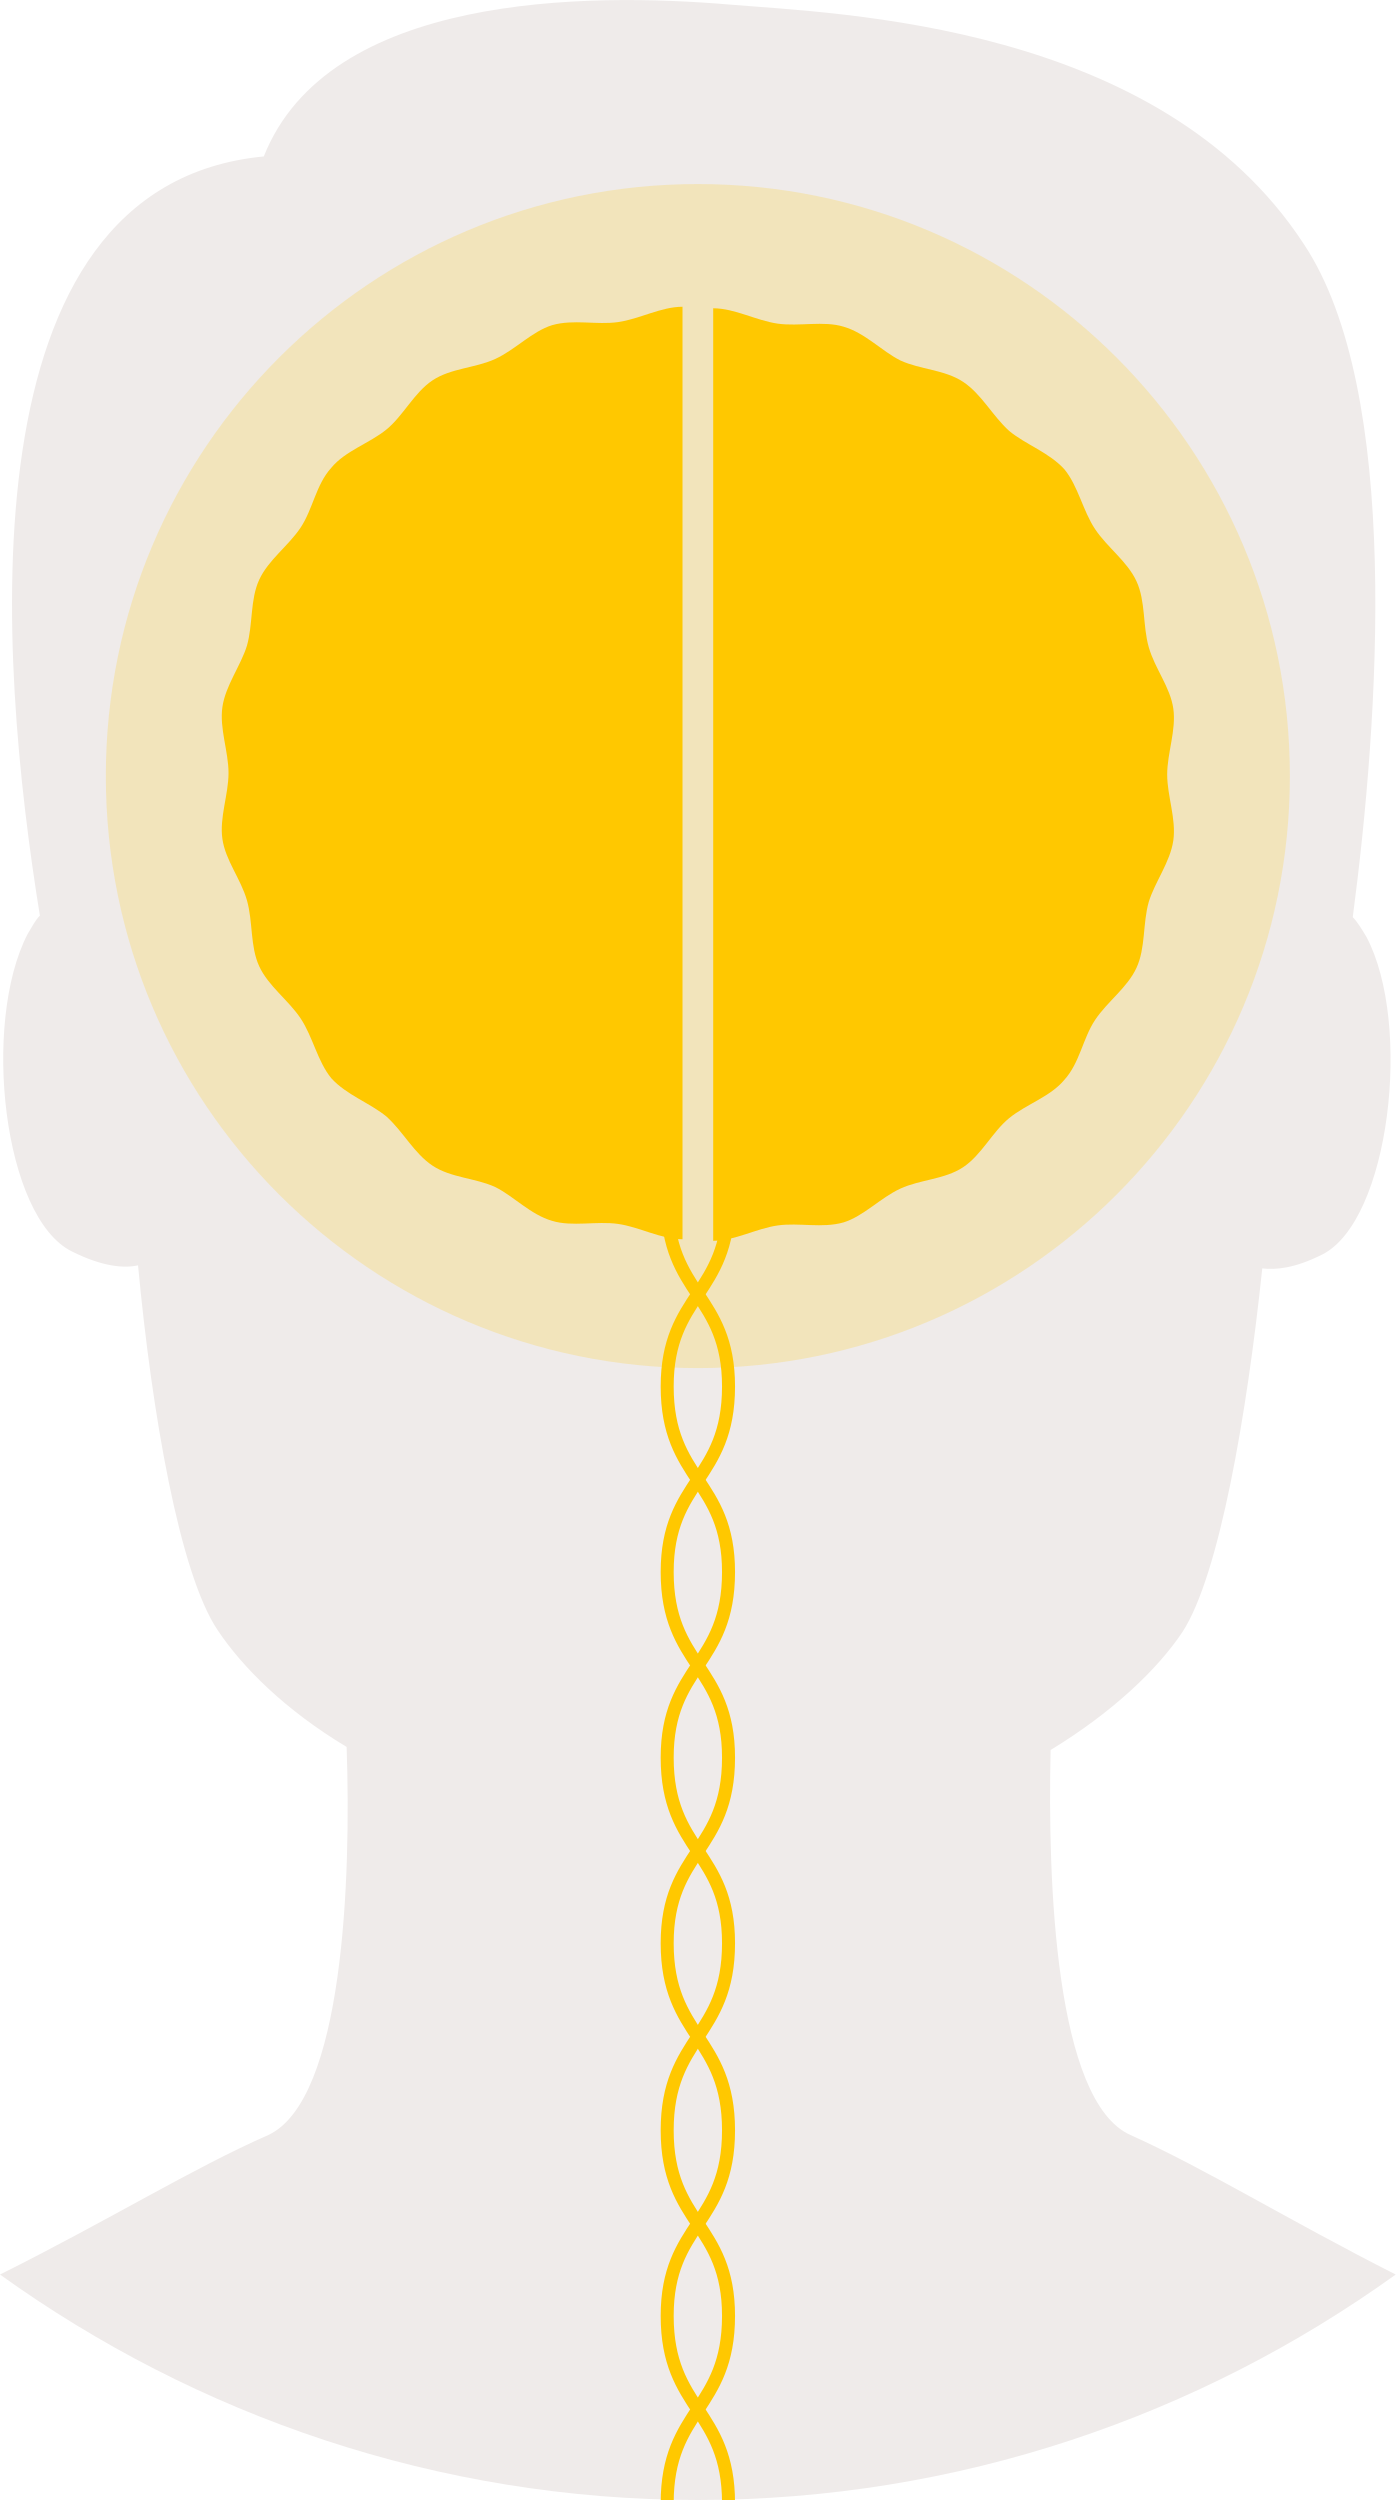
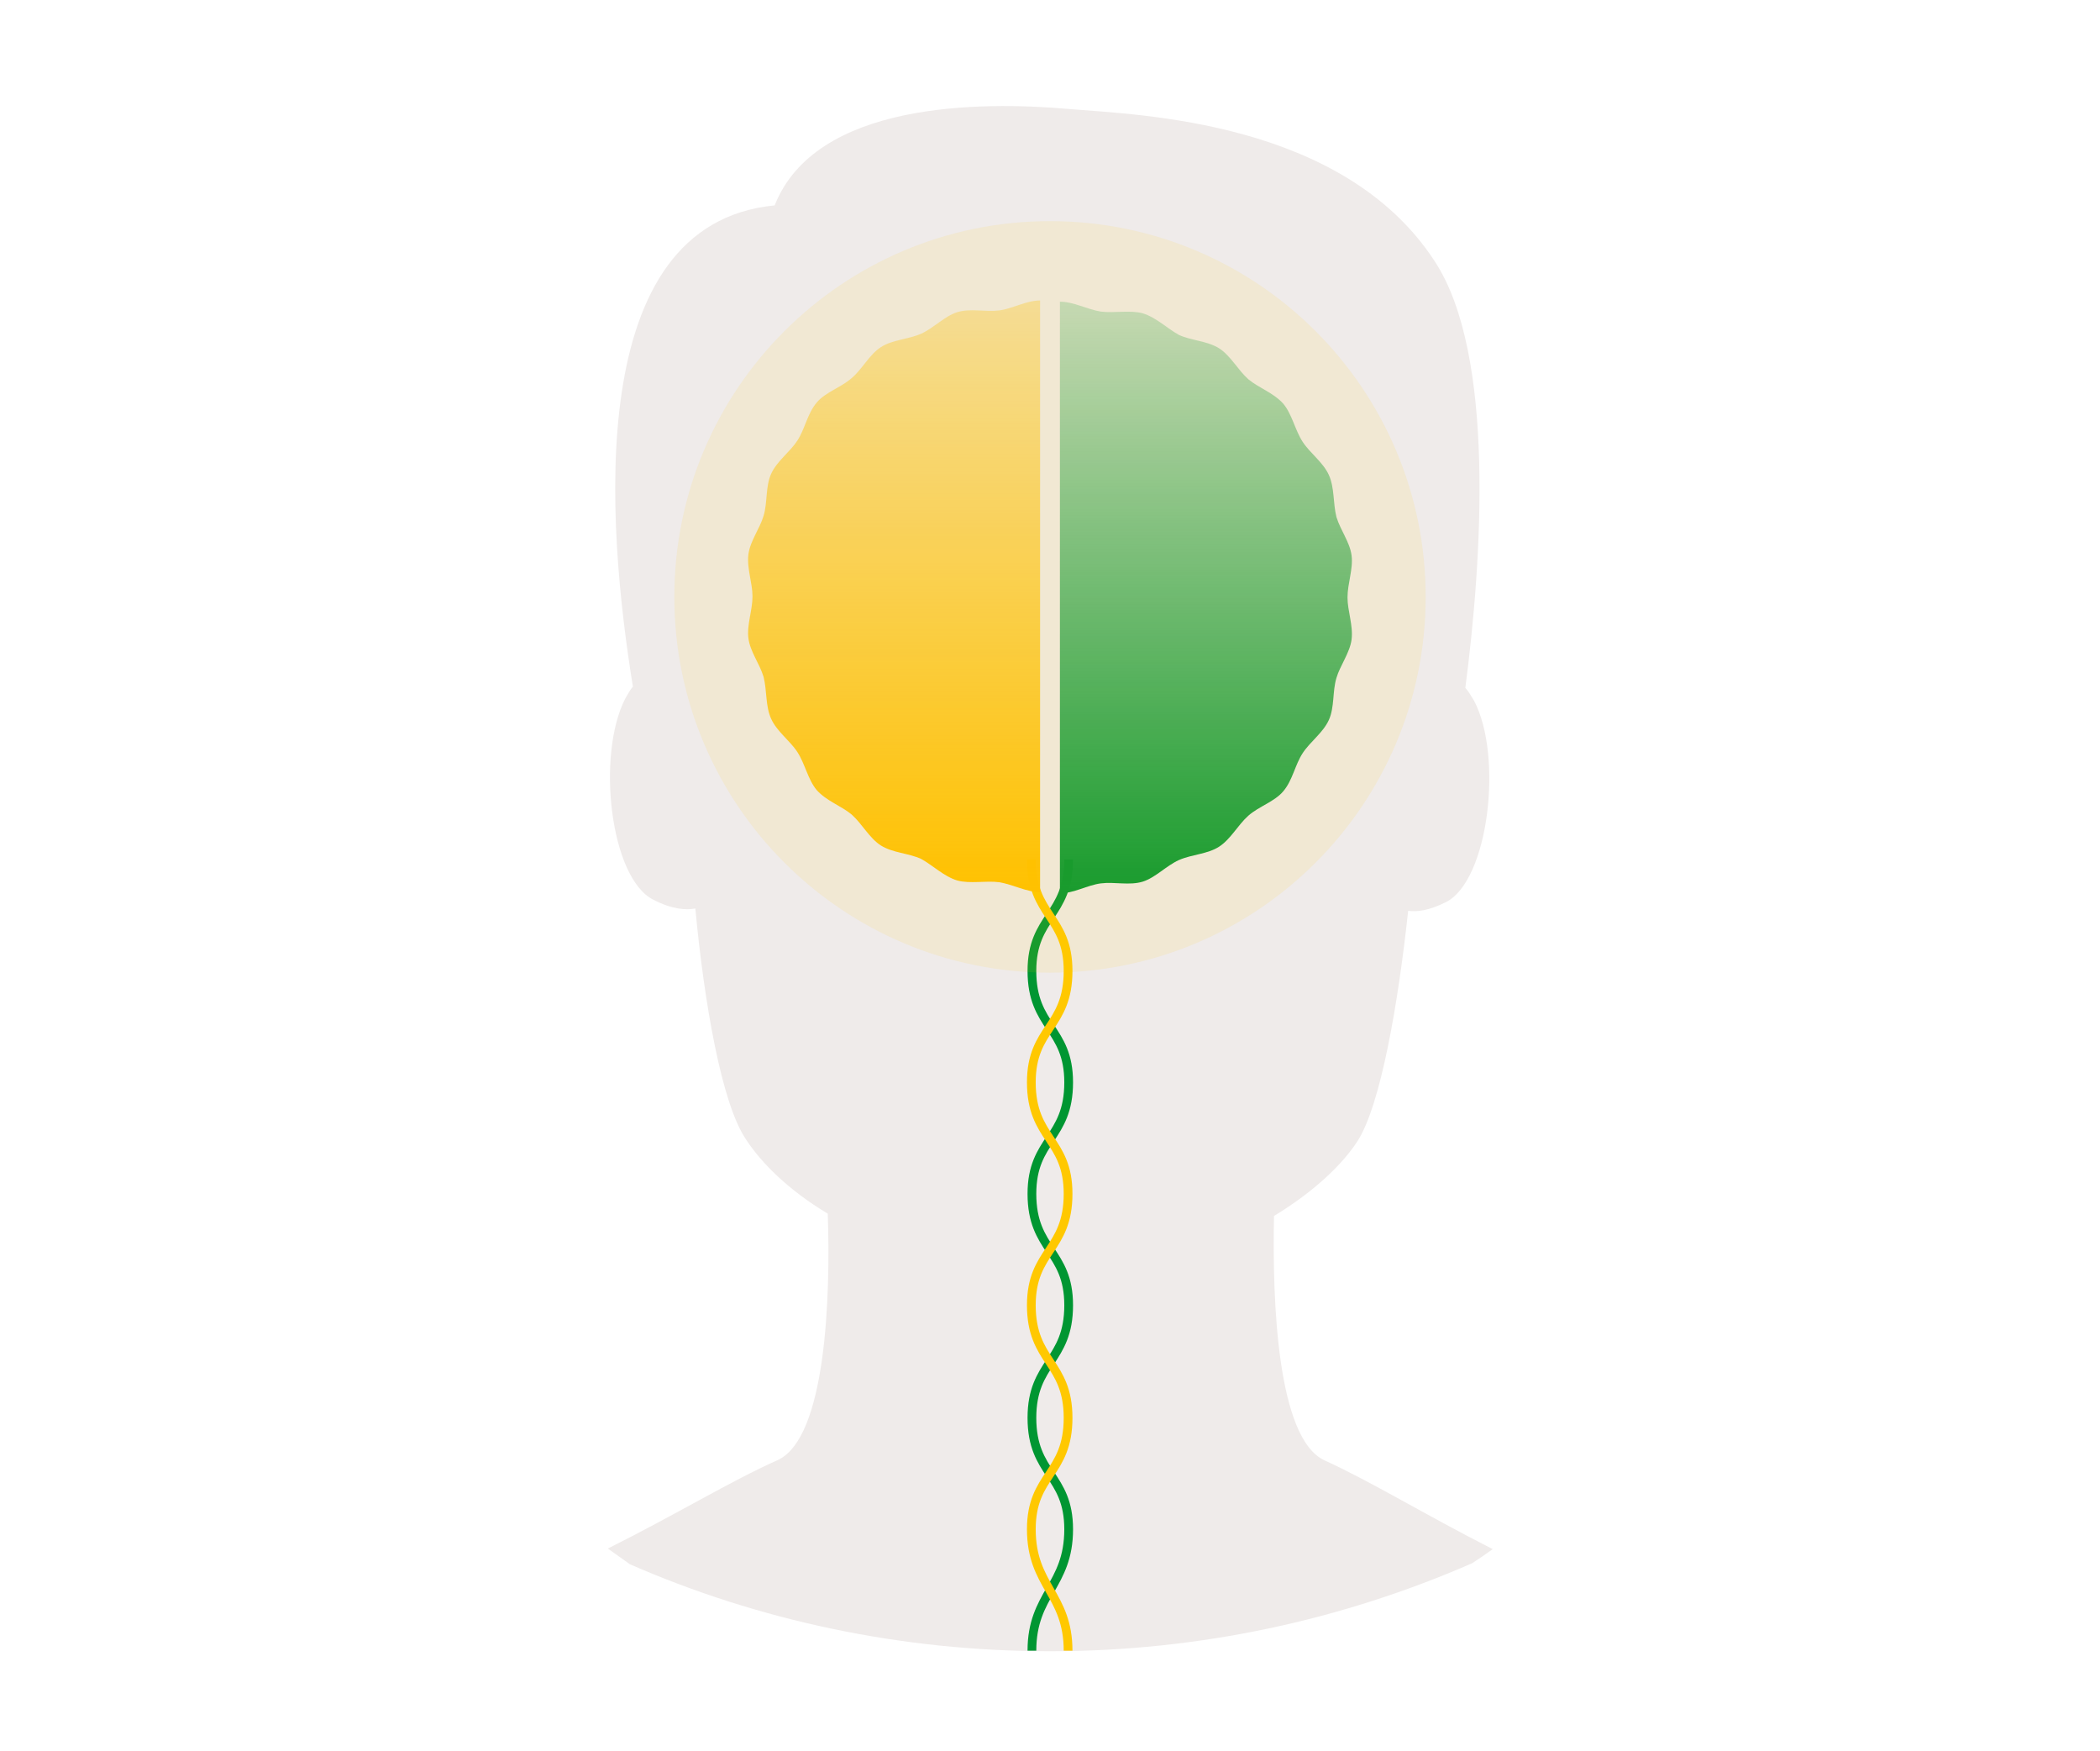
- <svg xmlns="http://www.w3.org/2000/svg" version="1.1" id="Layer_1" x="0px" y="0px" viewBox="0 0 91 163" style="enable-background:new 0 0 91 163;" xml:space="preserve">
+ <svg xmlns="http://www.w3.org/2000/svg" version="1.1" id="Layer_1" x="0px" y="0px" viewBox="0 0 360 300" style="enable-background:new 0 0 360 300;" xml:space="preserve">
  <style type="text/css">
	.st0{fill:#EFEBEA;}
- 	.st1{opacity:0.2;fill:#FFC800;enable-background:new    ;}
- 	.st2{fill:#FFC800;}
- 	.st3{fill:none;stroke:#FFC800;stroke-width:0.848;stroke-miterlimit:10;}
+ 	.st1{fill:none;stroke:#009632;stroke-width:1.5;stroke-miterlimit:10;}
+ 	.st2{fill:none;stroke:#FFC800;stroke-width:1.5;stroke-miterlimit:10;}
+ 	.st3{fill:url(#SVGID_1_);}
+ 	.st4{fill:url(#SVGID_2_);}
+ 	.st5{opacity:0.1;fill:#FFC800;}
</style>
-   <path class="st0" d="M91,148.3c-7.1-3.6-12.4-6.9-17.3-9.1c-4.9-2.2-5.4-16.5-5.2-25.1c4.1-2.5,7-5.3,8.6-7.7  c2.4-3.7,4.2-14.2,5.2-23.7c0.9,0.1,2.1,0,3.9-0.9c4.4-2.2,5.9-15,2.9-20.7c-0.3-0.5-0.6-1-0.9-1.3c1.7-12.9,3.2-34.3-3.2-43.9  C75.6,1.5,54.7,0.9,47.6,0.3c-9.4-0.8-26.2-0.7-30.4,9.9C-2.6,12.1-0.1,43,2.6,59.7c-0.3,0.3-0.5,0.7-0.8,1.2  c-3,5.8-1.6,18.5,2.9,20.7c2,1,3.4,1.1,4.3,0.9c0.9,9.6,2.7,20.1,5.2,23.8c1.6,2.4,4.4,5.2,8.4,7.6c0.3,8.6-0.2,23-5.1,25.3  c-5,2.2-10.3,5.5-17.5,9.1c12.8,9.2,28.5,14.7,45.5,14.7S78.2,157.5,91,148.3z" />
-   <circle class="st1" cx="45.5" cy="50.6" r="38.6" />
+   <path class="st0" d="M227.1,250.3c-8.2-3.7-9-27.5-8.7-41.9c6.9-4.2,11.7-8.8,14.3-12.8c4-6.2,7-23.7,8.7-39.5  c1.5,0.2,3.5,0,6.5-1.5c7.3-3.7,9.8-25,4.8-34.5c-0.5-0.8-1-1.7-1.5-2.2c2.8-21.5,5.3-57.2-5.3-73.2c-15.7-24-50.5-25-62.4-26  c-15.7-1.4-43.7-1.2-50.7,16.5c-33,3.2-28.8,54.7-24.3,82.5c-0.5,0.5-0.8,1.2-1.3,2c-5,9.7-2.6,30.8,4.8,34.5  c3.3,1.7,5.7,1.8,7.2,1.5c1.5,16,4.5,33.5,8.7,39.6c2.6,4,7.3,8.7,14,12.7c0.5,14.3-0.3,38.3-8.5,42.2c-8.3,3.7-17.2,9.2-29.2,15.2  c1.3,0.9,2.5,1.8,3.8,2.7c22,9.6,46.4,14.9,72,14.9c25.7,0,50.2-5.4,72.4-15.1c1.2-0.8,2.4-1.6,3.5-2.4  C244.1,259.5,235.2,254,227.1,250.3z" />
+   <path class="st1" d="M183.2,147.3c0,9.7-6.3,9.7-6.3,19.1c0,9.7,6.3,9.7,6.3,19.1c0,9.7-6.3,9.7-6.3,19.1c0,9.7,6.3,9.7,6.3,19.1  c0,9.7-6.3,9.7-6.3,19.3c0,9.7,6.3,9.7,6.3,19.1c0,9.7-6.3,11.1-6.3,20.8" />
+   <path class="st2" d="M176.8,147.3c0,9.7,6.3,9.7,6.3,19.1c0,9.7-6.3,9.7-6.3,19.1c0,9.7,6.3,9.7,6.3,19.1c0,9.7-6.3,9.7-6.3,19.1  c0,9.7,6.3,9.7,6.3,19.3c0,9.7-6.3,9.7-6.3,19.1c0,9.7,6.3,11.1,6.3,20.8" />
  <g>
-     <g>
-       <path class="st2" d="M44.5,80.8c-1.4,0-2.8-0.8-4.2-1c-1.4-0.2-3,0.2-4.3-0.2c-1.4-0.4-2.5-1.6-3.7-2.2c-1.3-0.6-2.9-0.6-4.1-1.4    c-1.2-0.8-1.9-2.2-3-3.2c-1.1-0.9-2.6-1.4-3.6-2.5c-0.9-1.1-1.2-2.7-2-3.9c-0.8-1.2-2.1-2.1-2.7-3.4c-0.6-1.3-0.4-2.9-0.8-4.3    c-0.4-1.4-1.4-2.6-1.6-4c-0.2-1.4,0.4-2.9,0.4-4.3c0-1.4-0.6-2.9-0.4-4.3c0.2-1.4,1.2-2.7,1.6-4c0.4-1.4,0.2-3,0.8-4.3    c0.6-1.3,1.9-2.2,2.7-3.4c0.8-1.2,1-2.8,2-3.9c0.9-1.1,2.5-1.6,3.6-2.5s1.8-2.4,3-3.2c1.2-0.8,2.8-0.8,4.1-1.4    c1.3-0.6,2.4-1.8,3.7-2.2c1.4-0.4,2.9,0,4.3-0.2s2.8-1,4.2-1" />
-     </g>
-     <g>
-       <path class="st2" d="M46.5,20.1c1.4,0,2.8,0.8,4.2,1c1.4,0.2,3-0.2,4.3,0.2c1.4,0.4,2.5,1.6,3.7,2.2c1.3,0.6,2.9,0.6,4.1,1.4    c1.2,0.8,1.9,2.2,3,3.2c1.1,0.9,2.6,1.4,3.6,2.5c0.9,1.1,1.2,2.7,2,3.9c0.8,1.2,2.1,2.1,2.7,3.4c0.6,1.3,0.4,2.9,0.8,4.3    c0.4,1.4,1.4,2.6,1.6,4c0.2,1.4-0.4,2.9-0.4,4.3c0,1.4,0.6,2.9,0.4,4.3c-0.2,1.4-1.2,2.7-1.6,4c-0.4,1.4-0.2,3-0.8,4.3    c-0.6,1.3-1.9,2.2-2.7,3.4c-0.8,1.2-1,2.8-2,3.9c-0.9,1.1-2.5,1.6-3.6,2.5s-1.8,2.4-3,3.2c-1.2,0.8-2.8,0.8-4.1,1.4    c-1.3,0.6-2.4,1.8-3.7,2.2c-1.4,0.4-2.9,0-4.3,0.2c-1.4,0.2-2.8,1-4.2,1" />
-     </g>
+     <linearGradient id="SVGID_1_" gradientUnits="userSpaceOnUse" x1="36.579" y1="1458.947" x2="36.579" y2="1357.713" gradientTransform="matrix(-1 0 0 -1 243.2623 1510.682)">
+       <stop offset="0" style="stop-color:#009632;stop-opacity:0.2" />
+       <stop offset="1" style="stop-color:#009632" />
+     </linearGradient>
+     <path class="st3" d="M181.7,51.7c2.3,0,4.6,1.3,7,1.7c2.3,0.3,5-0.3,7.2,0.3c2.3,0.7,4.2,2.6,6.2,3.7c2.2,1,4.8,1,6.9,2.3   c2,1.3,3.2,3.7,5,5.3c1.8,1.5,4.3,2.3,6,4.2c1.5,1.8,2,4.5,3.3,6.5c1.3,2,3.5,3.5,4.5,5.7c1,2.2,0.7,4.8,1.3,7.2   c0.7,2.3,2.3,4.3,2.6,6.6c0.3,2.3-0.7,4.8-0.7,7.2c0,2.3,1,4.8,0.7,7.2c-0.3,2.3-2,4.5-2.6,6.6c-0.7,2.3-0.3,5-1.3,7.2   c-1,2.2-3.2,3.7-4.5,5.7c-1.3,2-1.7,4.6-3.3,6.5c-1.5,1.8-4.2,2.6-6,4.2s-3,4-5,5.3c-2,1.3-4.6,1.3-6.9,2.3c-2.2,1-4,3-6.2,3.7   c-2.3,0.7-4.8,0-7.2,0.3c-2.3,0.3-4.6,1.7-7,1.7" />
  </g>
-   <path class="st3" d="M47.5,78.3c0,6.1-4,6.1-4,12.1c0,6.1,4,6.1,4,12.1c0,6.1-4,6.1-4,12.1c0,6.1,4,6.1,4,12.1c0,6.1-4,6.1-4,12.2  c0,6.1,4,6.1,4,12.1c0,6.1-4,6.1-4,12.2" />
-   <path class="st3" d="M43.5,78.3c0,6.1,4,6.1,4,12.1c0,6.1-4,6.1-4,12.1c0,6.1,4,6.1,4,12.1c0,6.1-4,6.1-4,12.1c0,6.1,4,6.1,4,12.2  c0,6.1-4,6.1-4,12.1c0,6.1,4,6.1,4,12.2" />
+   <g>
+     <linearGradient id="SVGID_2_" gradientUnits="userSpaceOnUse" x1="89.945" y1="1459.022" x2="89.945" y2="1357.788" gradientTransform="matrix(-1 0 0 -1 243.2623 1510.682)">
+       <stop offset="0" style="stop-color:#FFC000;stop-opacity:0.3" />
+       <stop offset="1" style="stop-color:#FFC000" />
+     </linearGradient>
+     <path class="st4" d="M178.3,152.9c-2.3,0-4.6-1.3-7-1.7c-2.3-0.3-5,0.3-7.2-0.3c-2.3-0.7-4.2-2.6-6.2-3.7c-2.2-1-4.8-1-6.9-2.3   c-2-1.3-3.2-3.7-5-5.3c-1.8-1.5-4.3-2.3-6-4.2c-1.5-1.8-2-4.5-3.3-6.5c-1.3-2-3.5-3.5-4.5-5.7s-0.7-4.8-1.3-7.2   c-0.7-2.3-2.3-4.3-2.6-6.6c-0.3-2.3,0.7-4.8,0.7-7.2c0-2.3-1-4.8-0.7-7.2c0.3-2.3,2-4.5,2.6-6.6c0.7-2.3,0.3-5,1.3-7.2   c1-2.2,3.2-3.7,4.5-5.7c1.3-2,1.7-4.6,3.3-6.5c1.5-1.8,4.2-2.6,6-4.2c1.8-1.5,3-4,5-5.3c2-1.3,4.6-1.3,6.9-2.3c2.2-1,4-3,6.2-3.7   c2.3-0.7,4.8,0,7.2-0.3c2.3-0.3,4.6-1.7,7-1.7" />
+   </g>
+   <circle class="st5" cx="180" cy="102.3" r="64.4" />
</svg>
